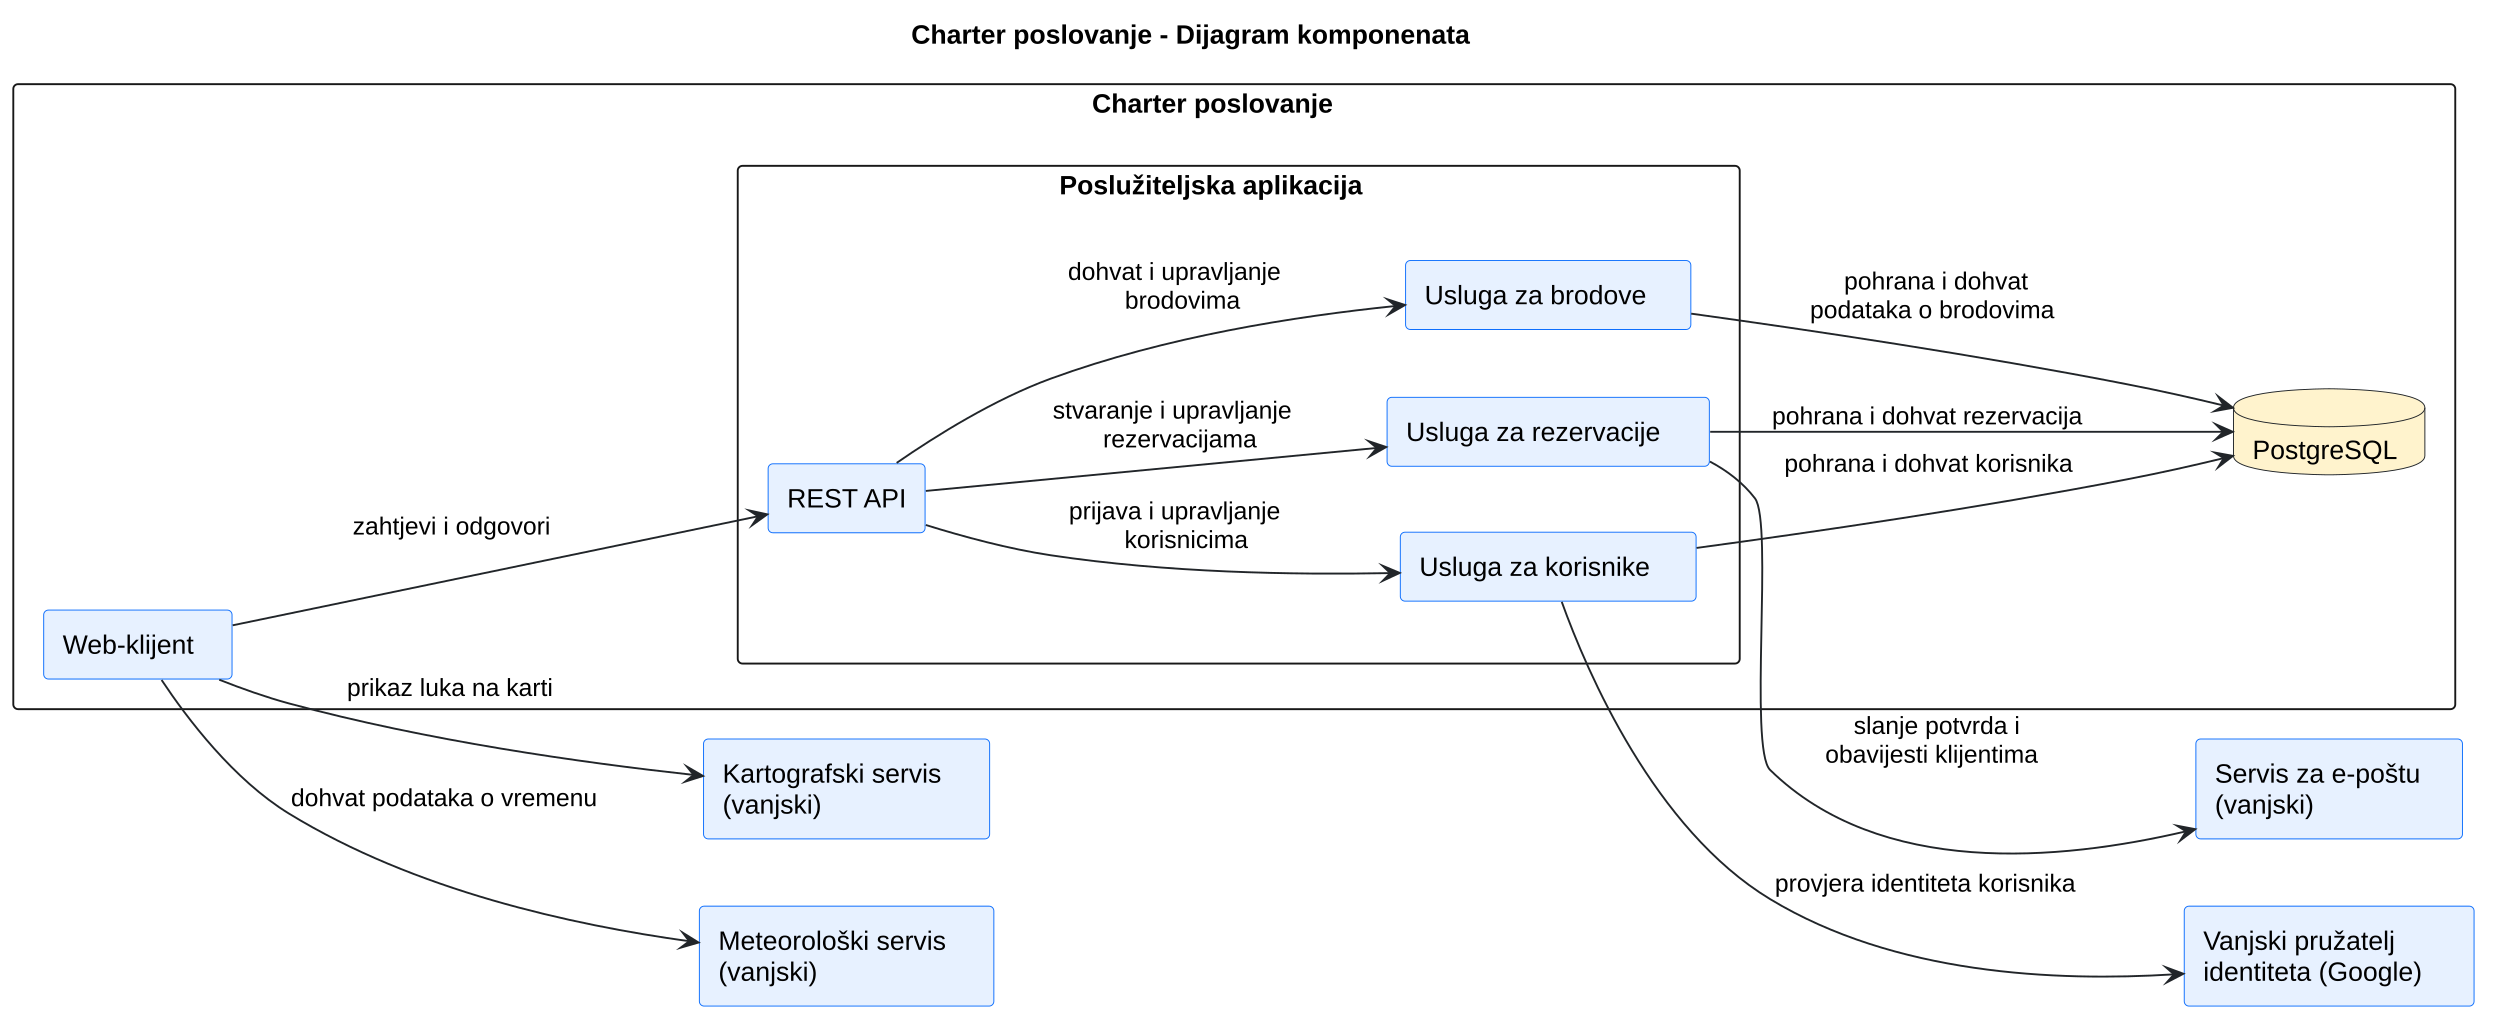
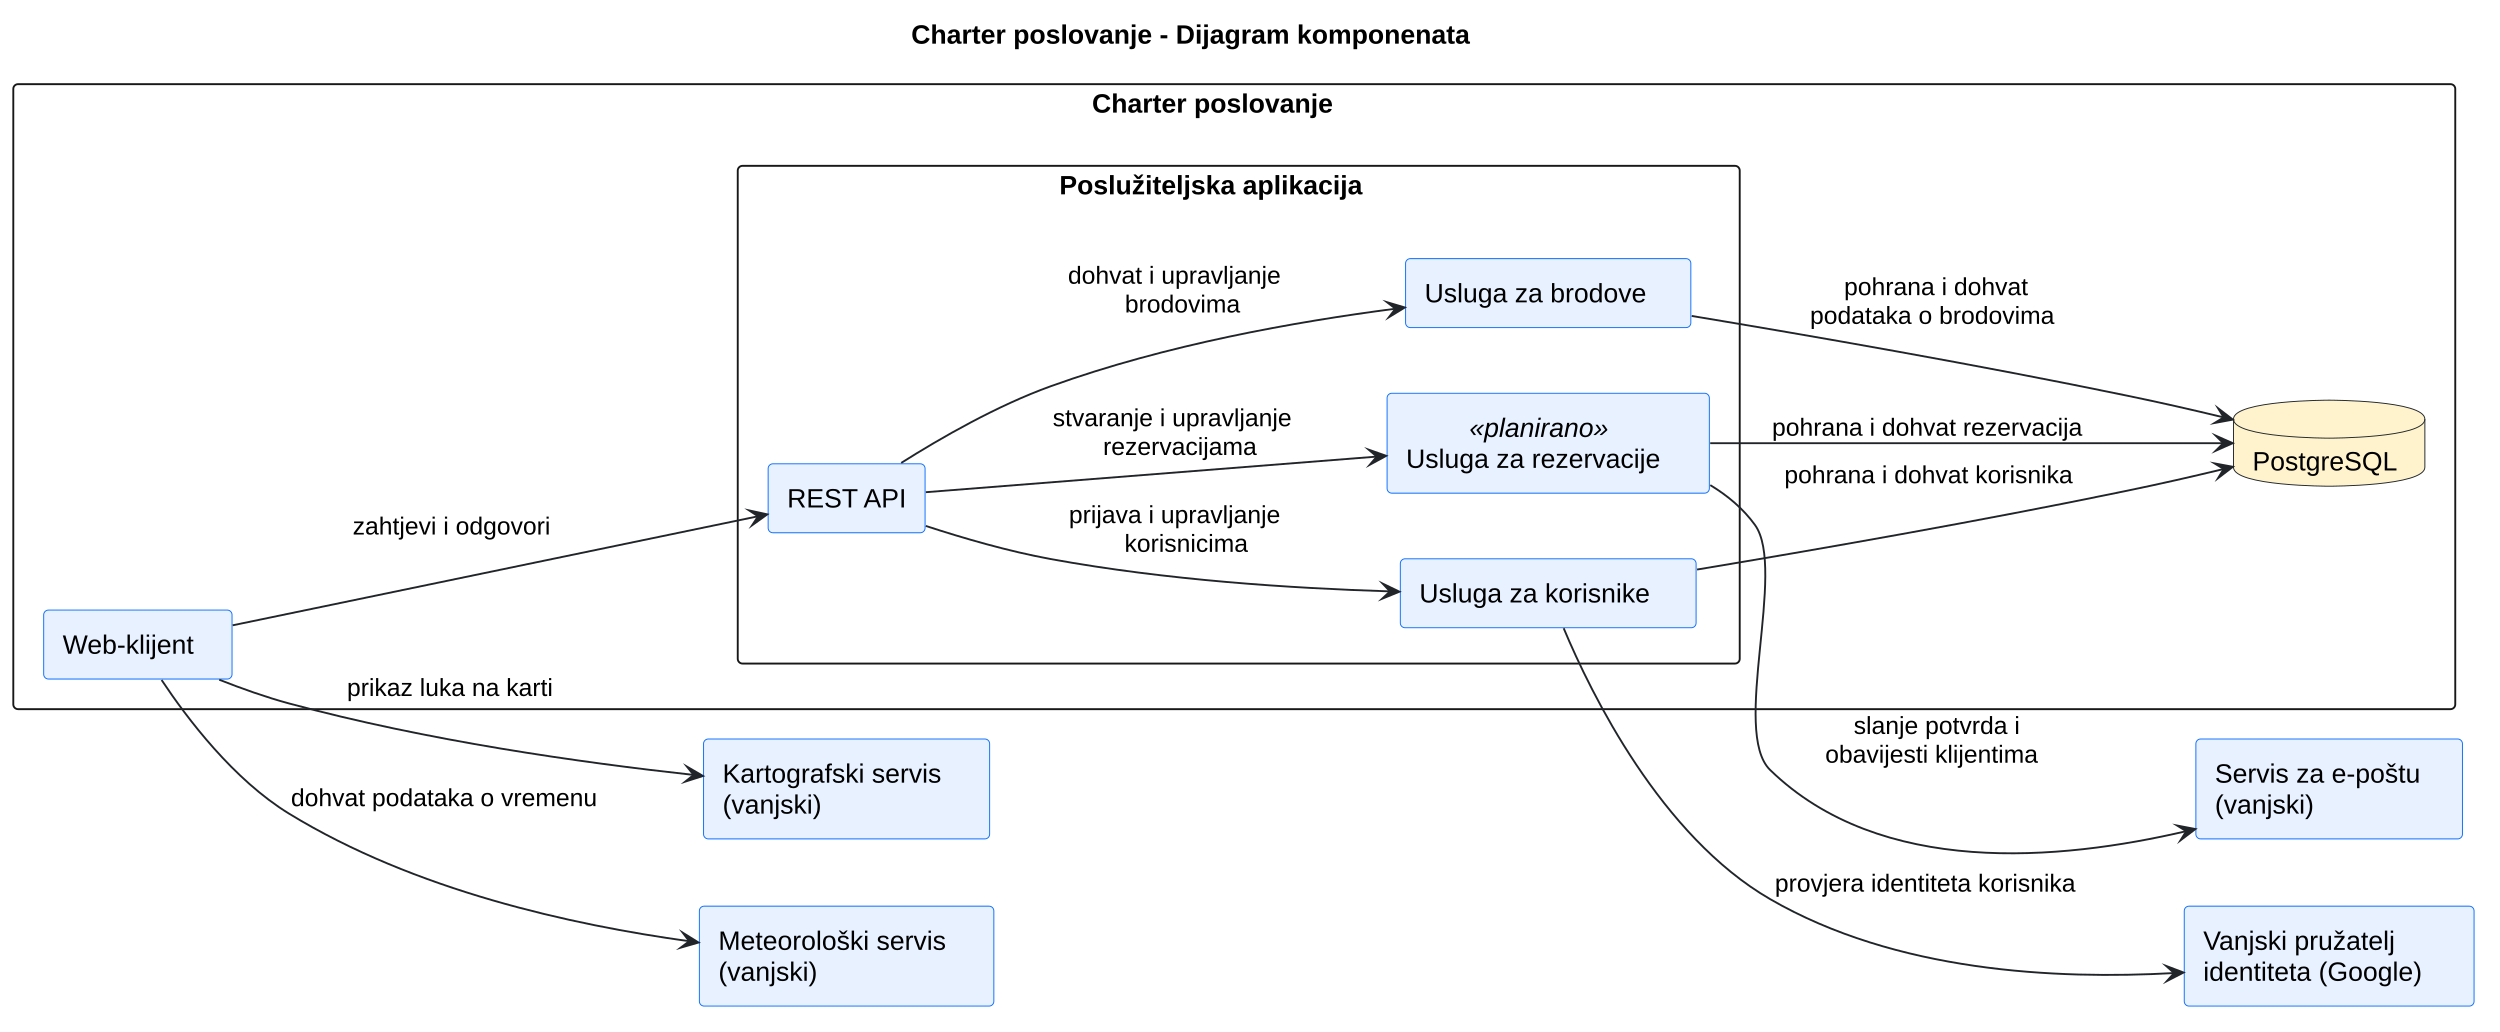
<svg xmlns="http://www.w3.org/2000/svg" version="1.1" data-diagram-type="DESCRIPTION" style="width:1316px;height:543px;background:#FFFFFF;" width="1316px" height="543px" viewBox="0 0 1316 543" zoomAndPan="magnify" preserveAspectRatio="none" contentStyleType="text/css">
  <defs />
  <g font-family="sans-serif" lengthAdjust="spacing">
    <g class="title" data-source-line="1">
      <text x="479.666" y="22.995" fill="#000" font-size="14" textLength="350.014" font-weight="700" font-family="Arial">Charter poslovanje - Dijagram komponenata</text>
    </g>
    <g class="cluster" data-qualified-name="Charter poslovanje" id="ent0001" data-source-line="21">
      <rect x="7" y="44.297" width="1285.45" height="329" fill="none" style="stroke:#181818;stroke-width:1;" rx="2.5" ry="2.5" />
      <text x="574.834" y="59.292" fill="#000" font-size="14" textLength="149.782" font-weight="700" font-family="Arial">Charter poslovanje</text>
    </g>
    <g class="cluster" data-qualified-name="Charter poslovanje.Poslu.iteljska aplikacija" id="ent0003" data-source-line="24">
      <rect x="388.35" y="87.297" width="527.44" height="262" fill="none" style="stroke:#181818;stroke-width:1;" rx="2.5" ry="2.5" />
      <text x="557.649" y="102.292" fill="#000" font-size="14" textLength="188.843" font-weight="700" font-family="Arial">Poslužiteljska aplikacija</text>
    </g>
    <g class="entity" data-qualified-name="Charter poslovanje.Web" id="ent0002" data-source-line="22">
      <rect x="23" y="321.147" width="99.146" height="36.297" fill="#E7F1FF" style="stroke:#0D6EFD;stroke-width:0.5;" rx="2.5" ry="2.5" />
      <text x="33" y="344.142" fill="#000" font-size="14" textLength="79.146" font-family="Arial">Web-klijent</text>
    </g>
    <g class="entity" data-qualified-name="Charter poslovanje.DB" id="ent0008" data-source-line="31">
-       <path d="M1175.7,214.647 C1175.7,204.647 1226.076,204.647 1226.076,204.647 C1226.076,204.647 1276.453,204.647 1276.453,214.647 L1276.453,239.944 C1276.453,249.944 1226.076,249.944 1226.076,249.944 C1226.076,249.944 1175.7,249.944 1175.7,239.944 L1175.7,214.647" style="stroke:#212529;stroke-width:0.5;" fill="#FFF3CD" />
-       <path d="M1175.7,214.647 C1175.7,224.647 1226.076,224.647 1226.076,224.647 C1226.076,224.647 1276.453,224.647 1276.453,214.647" style="stroke:#212529;stroke-width:0.5;" fill="none" />
-       <text x="1185.7" y="241.642" fill="#000" font-size="14" textLength="80.753" font-family="Arial">PostgreSQL</text>
+       <path d="M1175.7,220.647 C1175.7,210.647 1226.076,210.647 1226.076,210.647 C1226.076,210.647 1276.453,210.647 1276.453,220.647 L1276.453,245.944 C1276.453,255.944 1226.076,255.944 1226.076,255.944 C1226.076,255.944 1175.7,255.944 1175.7,245.944 L1175.7,220.647" style="stroke:#212529;stroke-width:0.5;" fill="#FFF3CD" />
+       <path d="M1175.7,220.647 C1175.7,230.647 1226.076,230.647 1226.076,230.647 C1226.076,230.647 1276.453,230.647 1276.453,220.647" style="stroke:#212529;stroke-width:0.5;" fill="none" />
+       <text x="1185.7" y="247.642" fill="#000" font-size="14" textLength="80.753" font-family="Arial">PostgreSQL</text>
    </g>
    <g class="entity" data-qualified-name="Charter poslovanje.Poslu.iteljska aplikacija.API" id="ent0004" data-source-line="25">
      <rect x="404.35" y="244.147" width="82.61" height="36.297" fill="#E7F1FF" style="stroke:#0D6EFD;stroke-width:0.5;" rx="2.5" ry="2.5" />
      <text x="414.35" y="267.142" fill="#000" font-size="14" textLength="62.61" font-family="Arial">REST API</text>
    </g>
    <g class="entity" data-qualified-name="Charter poslovanje.Poslu.iteljska aplikacija.Users" id="ent0005" data-source-line="26">
-       <rect x="737.13" y="280.147" width="155.693" height="36.297" fill="#E7F1FF" style="stroke:#0D6EFD;stroke-width:0.5;" rx="2.5" ry="2.5" />
-       <text x="747.13" y="303.142" fill="#000" font-size="14" textLength="135.693" font-family="Arial">Usluga za korisnike</text>
+       <rect x="737.13" y="294.147" width="155.693" height="36.297" fill="#E7F1FF" style="stroke:#0D6EFD;stroke-width:0.5;" rx="2.5" ry="2.5" />
+       <text x="747.13" y="317.142" fill="#000" font-size="14" textLength="135.693" font-family="Arial">Usluga za korisnike</text>
    </g>
    <g class="entity" data-qualified-name="Charter poslovanje.Poslu.iteljska aplikacija.Reservations" id="ent0006" data-source-line="27">
-       <rect x="730.16" y="209.147" width="169.639" height="36.297" fill="#E7F1FF" style="stroke:#0D6EFD;stroke-width:0.5;" rx="2.5" ry="2.5" />
-       <text x="740.16" y="232.142" fill="#000" font-size="14" textLength="149.639" font-family="Arial">Usluga za rezervacije</text>
+       <rect x="730.16" y="207.007" width="169.639" height="52.594" fill="#E7F1FF" style="stroke:#0D6EFD;stroke-width:0.5;" rx="2.5" ry="2.5" />
+       <text x="773.468" y="230.002" fill="#000" font-size="14" textLength="83.022" font-style="italic" font-family="Arial">«planirano»</text>
+       <text x="740.16" y="246.299" fill="#000" font-size="14" textLength="149.639" font-family="Arial">Usluga za rezervacije</text>
    </g>
    <g class="entity" data-qualified-name="Charter poslovanje.Poslu.iteljska aplikacija.Boats" id="ent0007" data-source-line="28">
-       <rect x="739.9" y="137.147" width="150.156" height="36.297" fill="#E7F1FF" style="stroke:#0D6EFD;stroke-width:0.5;" rx="2.5" ry="2.5" />
-       <text x="749.9" y="160.142" fill="#000" font-size="14" textLength="130.156" font-family="Arial">Usluga za brodove</text>
+       <rect x="739.9" y="136.147" width="150.156" height="36.297" fill="#E7F1FF" style="stroke:#0D6EFD;stroke-width:0.5;" rx="2.5" ry="2.5" />
+       <text x="749.9" y="159.142" fill="#000" font-size="14" textLength="130.156" font-family="Arial">Usluga za brodove</text>
    </g>
    <g class="entity" data-qualified-name="WeatherAPI" id="ent0009" data-source-line="36">
      <rect x="368.15" y="477.007" width="155.01" height="52.594" fill="#E7F1FF" style="stroke:#0D6EFD;stroke-width:0.5;" rx="2.5" ry="2.5" />
      <text x="378.15" y="500.002" fill="#000" font-size="14" textLength="135.01" font-family="Arial">Meteorološki servis</text>
      <text x="378.15" y="516.299" fill="#000" font-size="14" textLength="59.842" font-family="Arial">(vanjski)</text>
    </g>
    <g class="entity" data-qualified-name="Maps" id="ent0010" data-source-line="37">
      <rect x="370.35" y="389.007" width="150.594" height="52.594" fill="#E7F1FF" style="stroke:#0D6EFD;stroke-width:0.5;" rx="2.5" ry="2.5" />
      <text x="380.35" y="412.002" fill="#000" font-size="14" textLength="130.594" font-family="Arial">Kartografski servis</text>
      <text x="380.35" y="428.299" fill="#000" font-size="14" textLength="59.842" font-family="Arial">(vanjski)</text>
    </g>
    <g class="entity" data-qualified-name="OAuth" id="ent0011" data-source-line="38">
      <rect x="1149.79" y="477.007" width="152.556" height="52.594" fill="#E7F1FF" style="stroke:#0D6EFD;stroke-width:0.5;" rx="2.5" ry="2.5" />
      <text x="1159.79" y="500.002" fill="#000" font-size="14" textLength="115.985" font-family="Arial">Vanjski pružatelj</text>
      <text x="1159.79" y="516.299" fill="#000" font-size="14" textLength="132.556" font-family="Arial">identiteta (Google)</text>
    </g>
    <g class="entity" data-qualified-name="Mail" id="ent0012" data-source-line="39">
      <rect x="1155.91" y="389.007" width="140.326" height="52.594" fill="#E7F1FF" style="stroke:#0D6EFD;stroke-width:0.5;" rx="2.5" ry="2.5" />
      <text x="1165.91" y="412.002" fill="#000" font-size="14" textLength="120.326" font-family="Arial">Servis za e-poštu</text>
      <text x="1165.91" y="428.299" fill="#000" font-size="14" textLength="59.842" font-family="Arial">(vanjski)</text>
    </g>
    <g class="link" data-entity-1="ent0002" data-entity-2="ent0004" id="lnk13" data-source-line="43" data-link-type="dependency">
      <path d="M122.47,329.157 C196.37,313.817 330.264,286.032 399.024,271.772" style="stroke:#212529;stroke-width:1;" fill="none" id="Web-to-API" />
      <polygon points="403.92,270.757,394.295,268.668,399.024,271.772,395.92,276.501,403.92,270.757" fill="#212529" style="stroke:#212529;stroke-width:1;stroke-linejoin:miter;stroke-miterlimit:10;" />
      <text x="185.65" y="281.364" fill="#000" font-size="13" textLength="119.933" font-family="Arial">zahtjevi i odgovori</text>
    </g>
    <g class="link" data-entity-1="ent0004" data-entity-2="ent0005" id="lnk14" data-source-line="45" data-link-type="dependency">
-       <path d="M487.35,276.357 C506.98,282.467 531.02,288.987 553.16,292.297 C614.41,301.477 679.651,302.661 731.791,301.681" style="stroke:#212529;stroke-width:1;" fill="none" id="API-to-Users" />
-       <polygon points="736.79,301.587,727.716,297.757,731.791,301.681,727.867,305.755,736.79,301.587" fill="#212529" style="stroke:#212529;stroke-width:1;stroke-linejoin:miter;stroke-miterlimit:10;" />
-       <text x="562.66" y="273.364" fill="#000" font-size="13" textLength="128.857" font-family="Arial">prijava i upravljanje</text>
-       <text x="591.929" y="288.497" fill="#000" font-size="13" textLength="74.452" font-family="Arial">korisnicima</text>
+       <path d="M487.35,276.857 C506.98,283.277 531.03,290.267 553.16,294.297 C614.22,305.437 679.473,309.648 731.673,311.308" style="stroke:#212529;stroke-width:1;" fill="none" id="API-to-Users" />
+       <polygon points="736.67,311.467,727.802,307.183,731.673,311.308,727.547,315.179,736.67,311.467" fill="#212529" style="stroke:#212529;stroke-width:1;stroke-linejoin:miter;stroke-miterlimit:10;" />
+       <text x="562.66" y="275.364" fill="#000" font-size="13" textLength="128.857" font-family="Arial">prijava i upravljanje</text>
+       <text x="591.929" y="290.497" fill="#000" font-size="13" textLength="74.452" font-family="Arial">korisnicima</text>
    </g>
    <g class="link" data-entity-1="ent0004" data-entity-2="ent0006" id="lnk15" data-source-line="46" data-link-type="dependency">
-       <path d="M487.36,258.417 C545.55,252.877 648.853,243.031 724.733,235.801" style="stroke:#212529;stroke-width:1;" fill="none" id="API-to-Reservations" />
-       <polygon points="729.71,235.327,720.371,232.199,724.733,235.801,721.13,240.163,729.71,235.327" fill="#212529" style="stroke:#212529;stroke-width:1;stroke-linejoin:miter;stroke-miterlimit:10;" />
-       <text x="554.16" y="220.364" fill="#000" font-size="13" textLength="145.101" font-family="Arial">stvaranje i upravljanje</text>
-       <text x="580.642" y="235.497" fill="#000" font-size="13" textLength="92.136" font-family="Arial">rezervacijama</text>
+       <path d="M487.36,259.087 C545.55,254.497 648.846,246.34 724.726,240.35" style="stroke:#212529;stroke-width:1;" fill="none" id="API-to-Reservations" />
+       <polygon points="729.71,239.957,720.423,236.678,724.726,240.35,721.053,244.653,729.71,239.957" fill="#212529" style="stroke:#212529;stroke-width:1;stroke-linejoin:miter;stroke-miterlimit:10;" />
+       <text x="554.16" y="224.364" fill="#000" font-size="13" textLength="145.101" font-family="Arial">stvaranje i upravljanje</text>
+       <text x="580.642" y="239.497" fill="#000" font-size="13" textLength="92.136" font-family="Arial">rezervacijama</text>
    </g>
    <g class="link" data-entity-1="ent0004" data-entity-2="ent0007" id="lnk16" data-source-line="47" data-link-type="dependency">
-       <path d="M472,243.667 C492.78,229.307 523.5,210.147 553.16,199.297 C613.75,177.137 681.416,166.56 734.636,161.07" style="stroke:#212529;stroke-width:1;" fill="none" id="API-to-Boats" />
-       <polygon points="739.61,160.557,730.247,157.501,734.636,161.07,731.068,165.459,739.61,160.557" fill="#212529" style="stroke:#212529;stroke-width:1;stroke-linejoin:miter;stroke-miterlimit:10;" />
-       <text x="562.16" y="147.364" fill="#000" font-size="13" textLength="129.613" font-family="Arial">dohvat i upravljanje</text>
-       <text x="592.121" y="162.497" fill="#000" font-size="13" textLength="69.691" font-family="Arial">brodovima</text>
+       <path d="M474.4,243.677 C495.24,230.517 524.92,213.477 553.16,203.297 C613.95,181.397 681.452,169.434 734.552,162.504" style="stroke:#212529;stroke-width:1;" fill="none" id="API-to-Boats" />
+       <polygon points="739.51,161.857,730.068,159.055,734.552,162.504,731.103,166.988,739.51,161.857" fill="#212529" style="stroke:#212529;stroke-width:1;stroke-linejoin:miter;stroke-miterlimit:10;" />
+       <text x="562.16" y="149.364" fill="#000" font-size="13" textLength="129.613" font-family="Arial">dohvat i upravljanje</text>
+       <text x="592.121" y="164.497" fill="#000" font-size="13" textLength="69.691" font-family="Arial">brodovima</text>
    </g>
    <g class="link" data-entity-1="ent0005" data-entity-2="ent0008" id="lnk17" data-source-line="49" data-link-type="dependency">
-       <path d="M893.07,288.427 C954.66,280.107 1043.07,267.187 1119.79,252.297 C1138.05,248.757 1153.07,245.393 1170.59,241.153" style="stroke:#212529;stroke-width:1;" fill="none" id="Users-to-DB" />
-       <polygon points="1175.45,239.977,1165.762,238.206,1170.59,241.153,1167.643,245.982,1175.45,239.977" fill="#212529" style="stroke:#212529;stroke-width:1;stroke-linejoin:miter;stroke-miterlimit:10;" />
-       <text x="939.29" y="248.364" fill="#000" font-size="13" textLength="173.729" font-family="Arial">pohrana i dohvat korisnika</text>
+       <path d="M893.32,299.807 C954.86,289.567 1043.08,274.217 1119.79,258.297 C1138.01,254.527 1153.018,251.095 1170.538,246.885" style="stroke:#212529;stroke-width:1;" fill="none" id="Users-to-DB" />
+       <polygon points="1175.4,245.717,1165.715,243.93,1170.538,246.885,1167.584,251.709,1175.4,245.717" fill="#212529" style="stroke:#212529;stroke-width:1;stroke-linejoin:miter;stroke-miterlimit:10;" />
+       <text x="939.29" y="254.364" fill="#000" font-size="13" textLength="173.729" font-family="Arial">pohrana i dohvat korisnika</text>
    </g>
    <g class="link" data-entity-1="ent0006" data-entity-2="ent0008" id="lnk18" data-source-line="50" data-link-type="dependency">
-       <path d="M900.24,227.297 C983.16,227.297 1101.98,227.297 1170.31,227.297" style="stroke:#212529;stroke-width:1;" fill="none" id="Reservations-to-DB" />
-       <polygon points="1175.31,227.297,1166.31,223.297,1170.31,227.297,1166.31,231.297,1175.31,227.297" fill="#212529" style="stroke:#212529;stroke-width:1;stroke-linejoin:miter;stroke-miterlimit:10;" />
-       <text x="932.79" y="223.364" fill="#000" font-size="13" textLength="186.678" font-family="Arial">pohrana i dohvat rezervacija</text>
+       <path d="M900.24,233.297 C983.16,233.297 1101.98,233.297 1170.31,233.297" style="stroke:#212529;stroke-width:1;" fill="none" id="Reservations-to-DB" />
+       <polygon points="1175.31,233.297,1166.31,229.297,1170.31,233.297,1166.31,237.297,1175.31,233.297" fill="#212529" style="stroke:#212529;stroke-width:1;stroke-linejoin:miter;stroke-miterlimit:10;" />
+       <text x="932.79" y="229.364" fill="#000" font-size="13" textLength="186.678" font-family="Arial">pohrana i dohvat rezervacija</text>
    </g>
    <g class="link" data-entity-1="ent0007" data-entity-2="ent0008" id="lnk19" data-source-line="51" data-link-type="dependency">
-       <path d="M890.24,165.107 C951.93,173.647 1041.88,187.047 1119.79,202.297 C1138.05,205.877 1153.07,209.24 1170.58,213.48" style="stroke:#212529;stroke-width:1;" fill="none" id="Boats-to-DB" />
-       <polygon points="1175.44,214.657,1167.634,208.651,1170.58,213.48,1165.751,216.426,1175.44,214.657" fill="#212529" style="stroke:#212529;stroke-width:1;stroke-linejoin:miter;stroke-miterlimit:10;" />
-       <text x="970.716" y="152.364" fill="#000" font-size="13" textLength="111.04" font-family="Arial">pohrana i dohvat</text>
-       <text x="952.79" y="167.497" fill="#000" font-size="13" textLength="146.891" font-family="Arial">podataka o brodovima</text>
+       <path d="M890.5,166.317 C952.14,176.557 1041.9,192.147 1119.79,208.297 C1138.01,212.077 1153.019,215.496 1170.539,219.716" style="stroke:#212529;stroke-width:1;" fill="none" id="Boats-to-DB" />
+       <polygon points="1175.4,220.887,1167.587,214.891,1170.539,219.716,1165.714,222.668,1175.4,220.887" fill="#212529" style="stroke:#212529;stroke-width:1;stroke-linejoin:miter;stroke-miterlimit:10;" />
+       <text x="970.716" y="155.364" fill="#000" font-size="13" textLength="111.04" font-family="Arial">pohrana i dohvat</text>
+       <text x="952.79" y="170.497" fill="#000" font-size="13" textLength="146.891" font-family="Arial">podataka o brodovima</text>
    </g>
    <g class="link" data-entity-1="ent0002" data-entity-2="ent0009" id="lnk20" data-source-line="53" data-link-type="dependency">
      <path d="M85.06,357.947 C98.59,378.317 122.96,410.437 152.15,428.297 C218.32,468.807 300.797,486.86 362.777,495.46" style="stroke:#212529;stroke-width:1;" fill="none" id="Web-to-WeatherAPI" />
      <polygon points="367.73,496.147,359.365,490.948,362.777,495.46,358.266,498.872,367.73,496.147" fill="#212529" style="stroke:#212529;stroke-width:1;stroke-linejoin:miter;stroke-miterlimit:10;" />
      <text x="153.15" y="424.364" fill="#000" font-size="13" textLength="184.71" font-family="Arial">dohvat podataka o vremenu</text>
    </g>
    <g class="link" data-entity-1="ent0002" data-entity-2="ent0010" id="lnk21" data-source-line="54" data-link-type="dependency">
      <path d="M115.4,357.797 C127.11,362.427 139.97,367.007 152.15,370.297 C224.93,389.987 305.42,401.35 365.1,407.92" style="stroke:#212529;stroke-width:1;" fill="none" id="Web-to-Maps" />
      <polygon points="370.07,408.467,361.562,403.506,365.1,407.92,360.686,411.458,370.07,408.467" fill="#212529" style="stroke:#212529;stroke-width:1;stroke-linejoin:miter;stroke-miterlimit:10;" />
      <text x="182.65" y="366.364" fill="#000" font-size="13" textLength="125.023" font-family="Arial">prikaz luka na karti</text>
    </g>
    <g class="link" data-entity-1="ent0005" data-entity-2="ent0011" id="lnk22" data-source-line="56" data-link-type="dependency">
-       <path d="M822.11,316.827 C835.44,353.817 870.85,436.437 931.79,473.297 C997.37,512.967 1081.59,516.808 1144.35,512.898" style="stroke:#212529;stroke-width:1;" fill="none" id="Users-to-OAuth" />
-       <polygon points="1149.34,512.587,1140.109,509.154,1144.35,512.898,1140.606,517.139,1149.34,512.587" fill="#212529" style="stroke:#212529;stroke-width:1;stroke-linejoin:miter;stroke-miterlimit:10;" />
+       <path d="M823.12,330.707 C837.66,365.407 874.28,440.017 931.79,473.297 C998.02,511.627 1081.928,515.695 1144.428,512.215" style="stroke:#212529;stroke-width:1;" fill="none" id="Users-to-OAuth" />
+       <polygon points="1149.42,511.937,1140.212,508.443,1144.428,512.215,1140.656,516.431,1149.42,511.937" fill="#212529" style="stroke:#212529;stroke-width:1;stroke-linejoin:miter;stroke-miterlimit:10;" />
      <text x="934.29" y="469.364" fill="#000" font-size="13" textLength="183.955" font-family="Arial">provjera identiteta korisnika</text>
    </g>
    <g class="link" data-entity-1="ent0006" data-entity-2="ent0012" id="lnk23" data-source-line="57" data-link-type="dependency">
-       <path d="M900.1,242.967 C909.24,247.817 917.49,254.117 923.79,262.297 C933.51,274.907 920.42,394.167 931.79,405.297 C989.69,461.947 1083.941,453.225 1150.731,437.615" style="stroke:#212529;stroke-width:1;" fill="none" id="Reservations-to-Mail" />
-       <polygon points="1155.6,436.477,1145.926,434.63,1150.731,437.615,1147.747,442.42,1155.6,436.477" fill="#212529" style="stroke:#212529;stroke-width:1;stroke-linejoin:miter;stroke-miterlimit:10;" />
+       <path d="M900.29,255.367 C909.4,260.867 917.59,267.727 923.79,276.297 C940.64,299.567 911.2,385.277 931.79,405.297 C989.87,461.777 1084.07,453.091 1150.81,437.541" style="stroke:#212529;stroke-width:1;" fill="none" id="Reservations-to-Mail" />
+       <polygon points="1155.68,436.407,1146.007,434.553,1150.81,437.541,1147.822,442.345,1155.68,436.407" fill="#212529" style="stroke:#212529;stroke-width:1;stroke-linejoin:miter;stroke-miterlimit:10;" />
      <text x="975.793" y="386.364" fill="#000" font-size="13" textLength="100.636" font-family="Arial">slanje potvrda i</text>
      <text x="960.79" y="401.497" fill="#000" font-size="13" textLength="130.641" font-family="Arial">obavijesti klijentima</text>
    </g>
  </g>
</svg>
